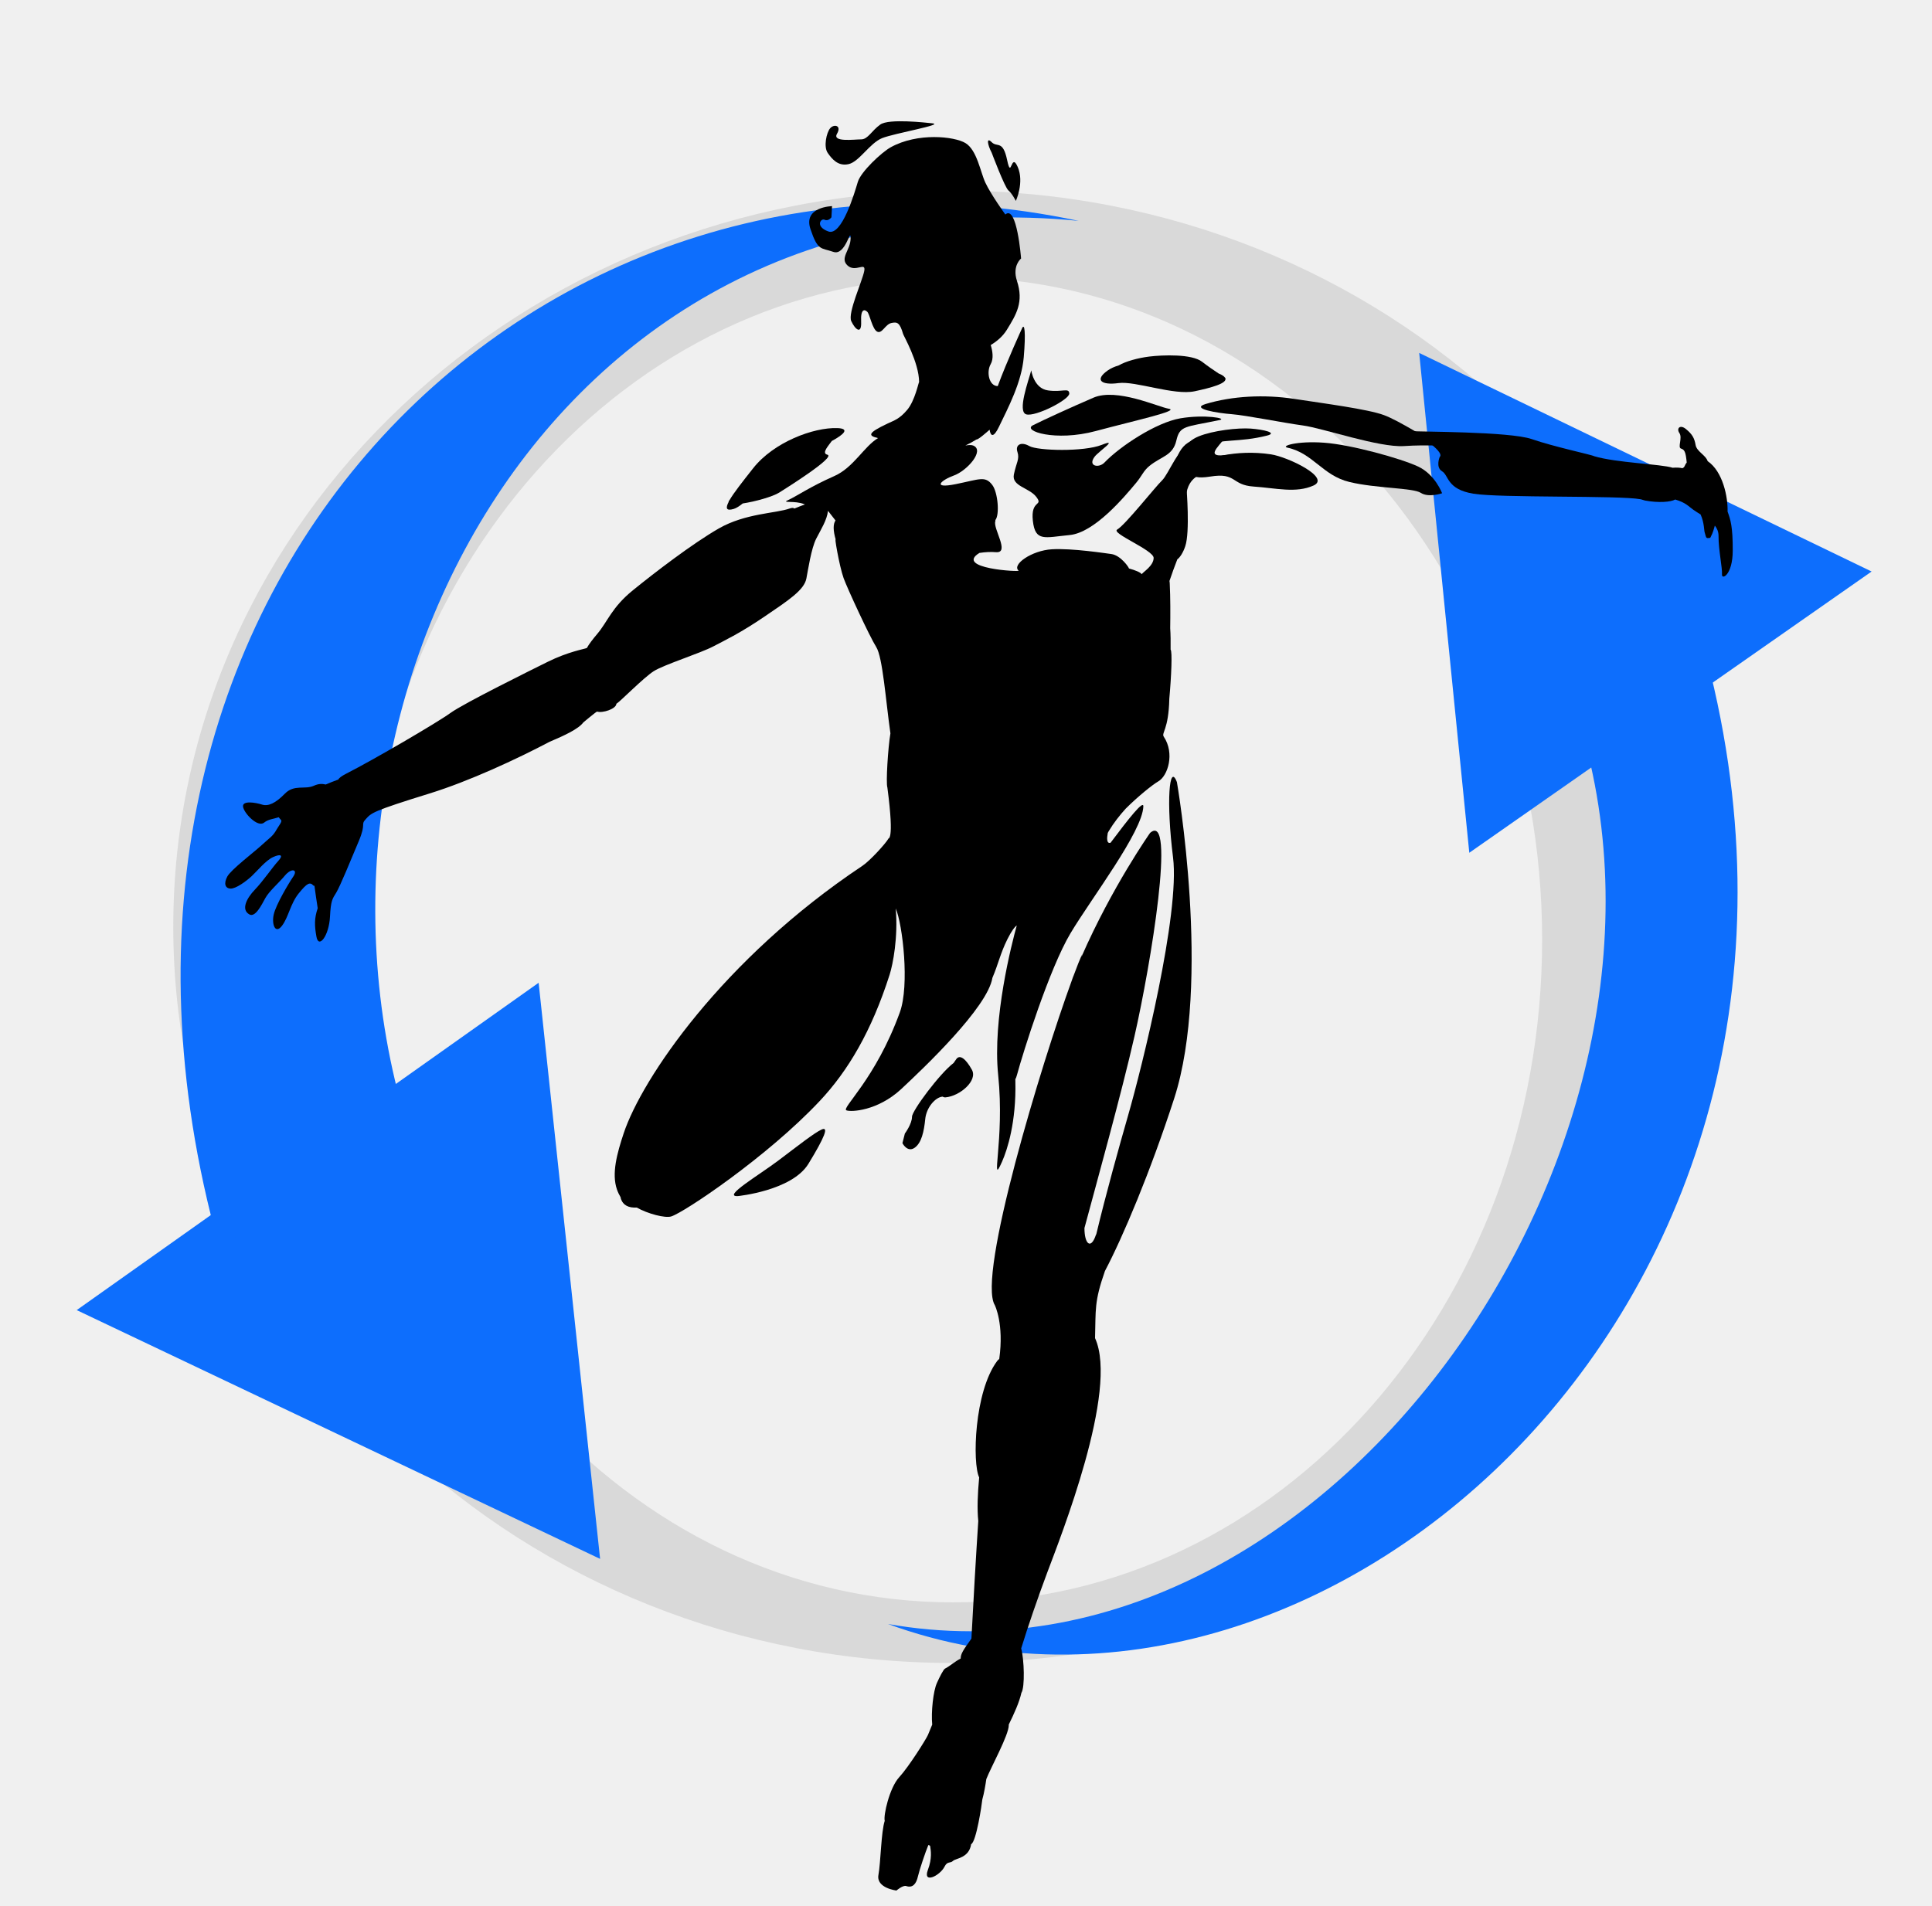
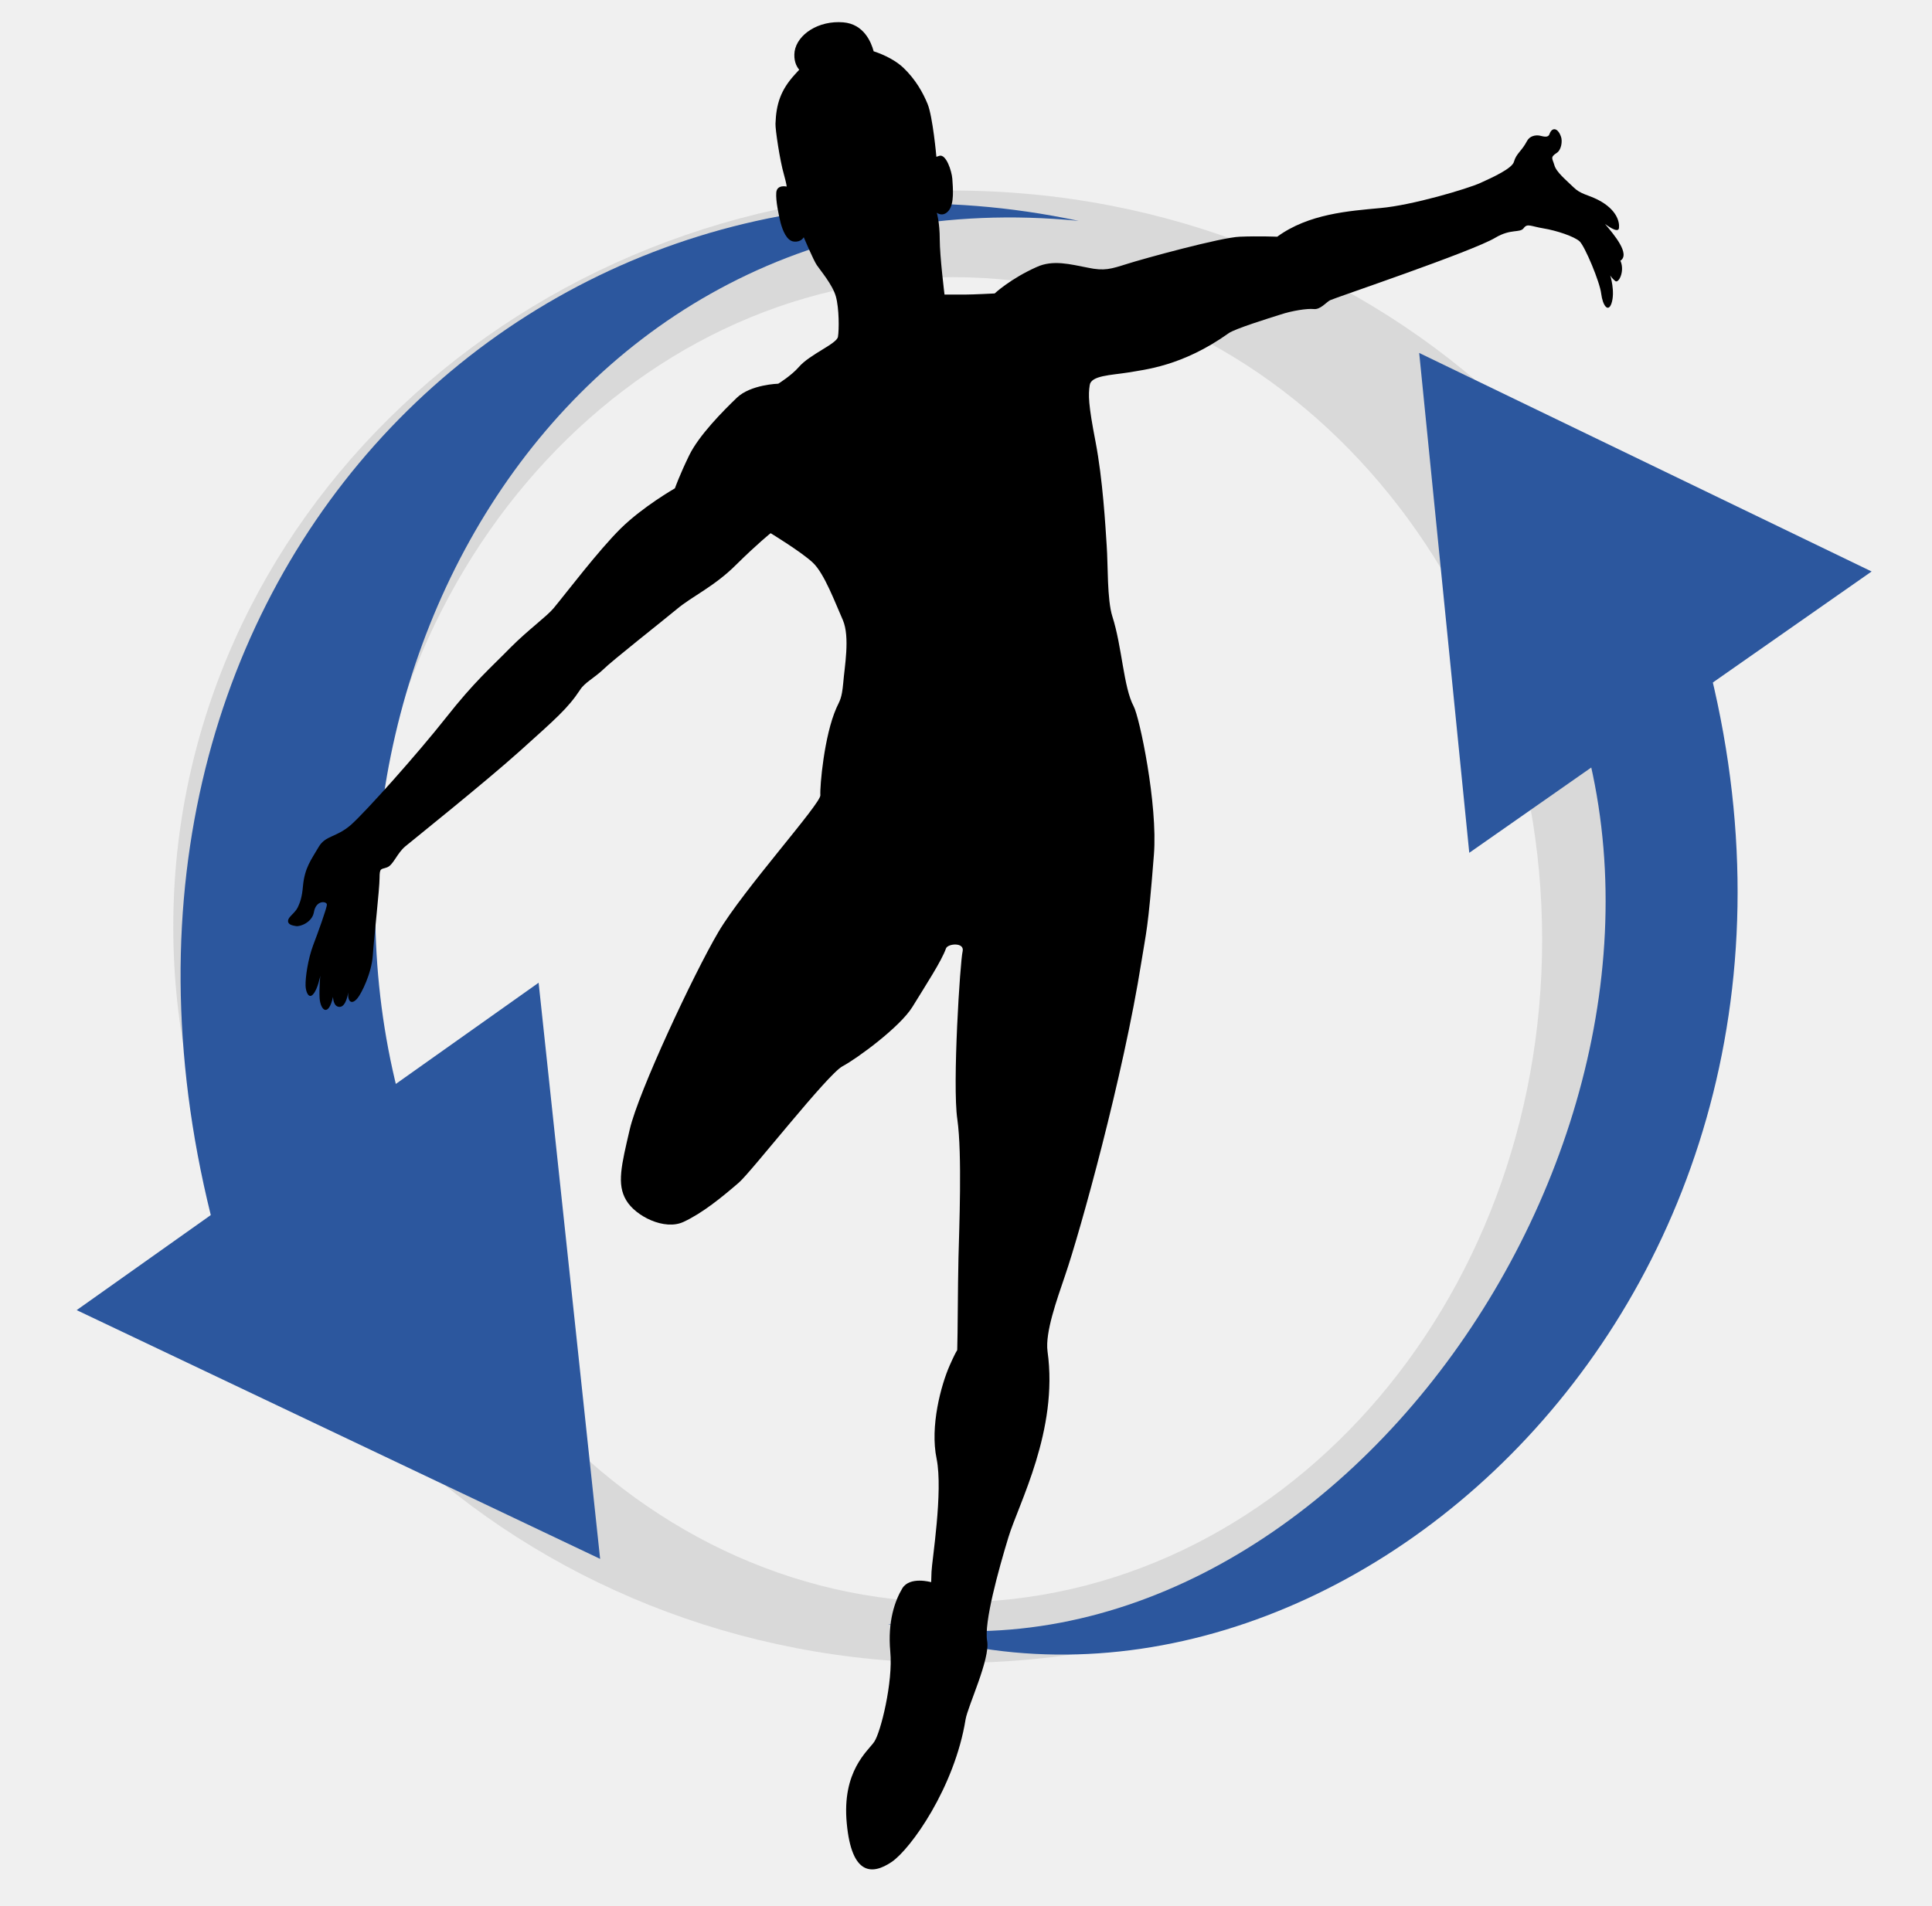
- <svg xmlns="http://www.w3.org/2000/svg" width="223" height="220" viewBox="0 0 223 220" fill="none">
-   <g clip-path="url(#clip0_107_28)">
-     <path fill-rule="evenodd" clip-rule="evenodd" d="M110 192C159.706 192 200 153.944 200 107C200 60.056 159.706 22 110 22C60.294 22 20 60.056 20 107C20 153.944 60.294 192 110 192ZM110 185C147.555 185 178 150.75 178 108.5C178 66.25 147.555 32 110 32C72.445 32 42 66.25 42 108.5C42 150.75 72.445 185 110 185Z" fill="#D9D9D9" />
-     <path d="M69.266 179.98L8.853 151.258L62.172 113.464L69.266 179.98Z" fill="#0D6EFD" />
-     <path d="M124.5 25.5C63 19.5 30.576 83.224 48 133L25.248 143.786C4.385 68.619 61 12 124.5 25.5Z" fill="#0D6EFD" />
-     <path d="M163.81 40.748L216.029 65.984L169.593 98.456L163.81 40.748Z" fill="#0D6EFD" />
-     <path d="M102.5 187.5C153.5 196.5 198.963 130.884 181.539 81.109L196.525 74.205C217.388 149.371 153 206 102.5 187.5Z" fill="#0D6EFD" />
-     <path d="M135.399 99.006C136.209 105.474 131.848 123.108 130.188 128.86C129.221 132.222 127.632 137.912 126.542 142.485C126.529 142.529 126.505 142.542 126.49 142.586C125.912 144.313 125.17 143.635 125.172 141.781C126.567 136.576 129.435 126.295 130.948 119.633C132.849 111.278 135.747 93.572 132.748 96.162C132.748 96.162 128.359 102.386 124.816 110.496C124.855 110.383 124.873 110.259 124.912 110.146C124.654 110.718 124.314 111.574 123.922 112.636C123.899 112.693 123.873 112.747 123.85 112.806C123.803 112.928 123.759 113.069 123.713 113.198C120.196 122.833 112.759 147.334 114.83 150.694C114.83 150.694 115.905 152.854 115.338 156.897C115.255 156.969 115.18 157.02 115.093 157.139C112.442 160.707 112.223 168.936 113.02 170.576C112.842 172.471 112.772 174.231 112.917 175.608C112.702 178.815 112.28 186.073 112.125 189.187C111.202 190.484 110.885 190.924 110.885 191.489C110.237 191.804 109.606 192.386 109.085 192.644C108.894 192.739 108.469 193.585 108.144 194.304C107.71 195.266 107.465 197.656 107.6 199.115C107.406 199.602 107.228 200.038 107.102 200.321C106.893 200.791 104.926 203.951 103.781 205.197C102.667 206.413 101.95 209.597 102.118 210.226C101.7 211.5 101.659 215.027 101.393 216.47C101.117 217.994 103.471 218.27 103.471 218.27C103.471 218.27 104.216 217.625 104.601 217.754C105.325 217.994 105.756 217.543 105.96 216.607C106.122 215.89 106.834 213.774 107.153 213.021C107.233 213.021 107.303 213.057 107.36 213.124C107.445 213.658 107.6 214.565 107.102 215.883C106.478 217.543 108.487 216.584 109.031 215.499C109.353 214.854 109.696 215.158 110.003 214.846C110.322 214.537 111.852 214.532 112.094 212.92C112.684 212.652 113.324 208.362 113.383 207.764C113.584 207.055 113.755 206.042 113.845 205.403C114.366 204.057 116.439 200.321 116.439 199.177C116.439 199.151 116.431 199.143 116.431 199.118C117.078 197.803 117.653 196.529 117.896 195.439C118.313 194.817 118.218 191.569 117.87 190.319C118.636 187.813 119.791 184.459 120.874 181.566C122.403 177.47 129.148 160.524 126.395 154.494C126.49 151.202 126.284 150.325 127.539 146.739C129.602 142.833 132.782 135.292 135.525 126.836C139.87 113.423 135.845 90.3 135.845 90.3C134.961 87.987 134.589 92.543 135.399 99.006Z" fill="black" />
-     <path d="M94.835 130.409C93.989 130.793 92.142 132.252 89.863 133.971C87.586 135.694 83.344 138.174 85.15 138.096C85.15 138.096 91.4 137.485 93.311 134.368C95.216 131.252 95.68 130.024 94.835 130.409Z" fill="black" />
-     <path d="M84.679 58.761C85.004 58.666 85.36 58.421 85.728 58.127C87.193 57.906 89.186 57.344 89.942 56.869C90.816 56.318 96.522 52.742 95.496 52.497C94.782 52.329 95.669 51.409 96.007 50.916C97.438 50.143 98.113 49.475 96.641 49.426C93.91 49.331 89.315 51.035 86.927 54.067C85.734 55.58 84.7 56.887 84.197 57.754C84.171 57.79 84.127 57.833 84.109 57.859C84.088 57.893 84.122 57.906 84.112 57.934C83.733 58.663 83.807 59.019 84.679 58.761Z" fill="black" />
-     <path d="M129.086 44.23C131.053 43.962 135.501 45.684 137.897 45.173C139.766 44.774 141.723 44.258 141.424 43.639C141.445 43.644 141.463 43.644 141.484 43.652C141.484 43.652 141.411 43.611 141.388 43.596C141.288 43.441 141.074 43.286 140.661 43.121C140.109 42.758 139.385 42.263 138.75 41.768C137.572 40.845 134.184 40.979 132.649 41.167C131.342 41.329 129.921 41.721 129.14 42.183C128.648 42.332 128.214 42.52 127.864 42.768C126.293 43.874 127.124 44.498 129.086 44.23Z" fill="black" />
-     <path d="M118.465 47.843C119.54 48.134 123.459 46.136 123.421 45.427C123.387 44.728 122.601 45.311 120.958 45.074C119.308 44.839 119.032 42.753 119.032 42.753C118.717 43.965 117.384 47.546 118.465 47.843Z" fill="black" />
-     <path d="M110.389 122.266C110.299 122.388 110.188 122.545 110.072 122.723C108.458 123.947 105.268 128.237 105.268 128.936C105.268 129.763 104.443 130.872 104.443 130.872L104.162 131.981C104.162 131.981 104.719 133.084 105.546 132.532C106.377 131.978 106.655 130.594 106.794 129.212C106.921 127.871 107.957 126.683 108.79 126.61C108.883 126.657 108.981 126.706 109.143 126.693C110.804 126.551 112.877 124.754 112.181 123.509C111.492 122.266 110.804 121.709 110.389 122.266Z" fill="black" />
-     <path d="M97.965 18.945C99.179 18.662 100.394 16.522 101.82 15.947C103.248 15.377 109.101 14.379 107.603 14.235C106.879 14.165 102.603 13.665 101.608 14.379C100.605 15.091 100.18 16.091 99.398 16.091C98.609 16.091 96.038 16.447 96.608 15.449C97.181 14.452 96.25 14.305 95.824 14.805C95.394 15.305 95.04 16.947 95.543 17.661C96.038 18.375 96.75 19.231 97.965 18.945Z" fill="black" />
-     <path d="M116.394 21.984C116.825 22.34 117.253 23.198 117.253 23.198C117.253 23.198 118.248 21.056 117.467 19.269C116.683 17.485 116.75 20.842 116.25 18.488C115.755 16.129 115.11 17.057 114.466 16.418C113.826 15.771 113.971 16.699 114.466 17.632C114.466 17.632 115.964 21.623 116.394 21.984Z" fill="black" />
-     <path d="M134.893 47.188C133.676 46.984 128.895 44.757 126.211 45.914C123.527 47.072 120.515 48.451 119.231 49.096C117.944 49.74 121.804 51.022 126.474 49.766C131.146 48.513 136.236 47.412 134.893 47.188Z" fill="black" />
-     <path d="M131.138 55.745C129.797 57.351 126.345 61.497 123.464 61.773C120.589 62.046 119.491 62.593 119.217 60.128C118.944 57.663 120.45 58.486 119.63 57.39C118.807 56.292 116.752 56.155 117.026 54.786C117.302 53.417 117.712 53.005 117.438 52.182C117.162 51.363 117.848 50.95 118.807 51.499C119.767 52.046 125.109 52.182 127.165 51.363C129.22 50.538 126.806 52.113 126.345 52.731C125.519 53.827 126.832 54.08 127.477 53.407C129.3 51.504 133.459 48.774 136.244 48.297C139.028 47.823 141.739 48.3 140.761 48.501C136.736 49.331 136.182 49.117 135.777 50.873C135.37 52.628 134.054 52.67 132.67 53.796C131.961 54.376 131.824 54.923 131.138 55.745Z" fill="black" />
-     <path d="M136.957 56.417C136.888 56.288 136.823 56.209 136.767 56.154C136.761 56.098 137.063 52.494 136.903 52.223C136.259 51.15 134.895 54.739 134.126 55.469C133.358 56.198 129.882 60.607 128.951 61.14C128.201 61.568 133.177 63.512 133.159 64.42C133.141 65.33 131.981 66.008 131.782 66.291C131.638 66.077 131.037 65.832 130.3 65.629C130.356 65.57 129.358 64.1 128.26 63.963C127.641 63.886 123.74 63.278 121.411 63.417C119.08 63.553 116.752 65.196 117.574 65.882C117.788 66.059 110.11 65.639 113.052 63.837C113.722 63.739 114.349 63.7 114.955 63.752C116.615 63.886 114.568 60.975 114.89 60.169C114.908 60.125 114.885 60.091 114.885 60.05C115.401 59.441 115.184 56.861 114.542 56.002C113.709 54.894 113.062 55.347 110.298 55.899C107.526 56.451 108.588 55.448 110.112 54.894C111.636 54.342 113.709 51.988 112.322 51.437C112.113 51.354 111.791 51.375 111.425 51.437C111.871 51.225 112.299 50.998 112.709 50.738C112.92 50.769 113.885 49.908 114.225 49.609C114.336 50.395 114.689 50.55 115.29 49.305C116.388 47.028 117.915 44.143 118.165 41.256C118.412 38.361 118.266 37.185 117.948 37.953C117.948 37.953 116.218 41.707 115.164 44.576C114.163 44.581 113.828 42.955 114.349 42.042C114.717 41.398 114.558 40.498 114.354 39.838C115.112 39.379 115.751 38.819 116.203 38.095C117.322 36.275 118.183 34.88 117.379 32.416C116.809 30.678 117.858 29.845 117.858 29.845C117.858 29.845 117.379 23.586 116.04 24.764C116.04 24.764 114.405 22.511 113.735 21.088C113.163 19.871 112.771 17.321 111.435 16.517C110.143 15.741 105.922 15.287 102.817 16.999C101.763 17.579 99.365 19.829 99.014 21C98.663 22.17 97.181 27.296 95.616 26.723C94.04 26.156 94.754 25.153 95.18 25.37C95.616 25.584 95.969 25.084 95.969 25.084L96.038 23.8C96.038 23.8 92.686 23.867 93.545 26.44C94.401 29.007 94.754 28.579 96.185 29.08C97.611 29.58 98.181 26.154 98.181 27.51C98.181 28.866 96.894 29.794 97.825 30.652C98.754 31.506 99.966 30.152 99.754 31.294C99.54 32.434 97.825 36.149 98.256 37.074C98.681 38.002 99.463 38.716 99.396 37.144C99.323 35.576 99.824 35.718 100.11 36.004C100.394 36.288 100.68 38.002 101.25 38.291C101.82 38.572 102.181 37.432 102.895 37.291C103.555 37.154 103.851 37.226 104.238 38.551C104.249 38.685 106.077 41.828 106.087 44.107C106.028 44.117 105.61 46.26 104.715 47.319C103.82 48.382 103.196 48.547 102.49 48.879C100.102 50.003 100.185 50.31 101.345 50.581C99.741 51.537 98.516 53.984 96.304 54.961C93.488 56.203 91.874 57.335 90.979 57.73C90.082 58.127 91.781 57.761 92.833 58.212C92.856 58.222 92.882 58.227 92.908 58.237C92.511 58.385 92.109 58.537 91.691 58.715C91.603 58.624 91.431 58.606 91.15 58.707C89.54 59.284 86.044 59.253 82.97 61.012C79.902 62.775 75.518 66.147 73.066 68.137C70.606 70.128 70.137 71.77 68.941 73.183C68.445 73.768 67.984 74.363 67.736 74.814C67.458 74.938 65.588 75.235 63.224 76.408C61.388 77.318 53.467 81.234 51.981 82.324C50.488 83.412 43.09 87.736 40.02 89.293C39.388 89.615 39.104 89.845 39.065 89.994C38.516 90.198 37.99 90.401 37.601 90.574C37.16 90.471 36.742 90.484 36.234 90.716C35.177 91.196 33.96 90.53 32.88 91.634C31.804 92.74 30.958 93.121 30.239 92.892C29.52 92.66 27.973 92.394 28.052 93.121C28.13 93.853 29.729 95.573 30.479 94.978C30.979 94.575 31.554 94.562 32.173 94.354C32.519 94.864 32.725 94.544 31.936 95.756C31.497 96.571 31.075 96.762 30.216 97.563C29.357 98.363 26.686 100.381 26.24 101.193C25.801 102.011 25.987 102.57 26.611 102.591C27.227 102.614 28.403 101.755 29.048 101.157C29.69 100.559 30.667 99.342 31.513 98.958C32.356 98.571 32.766 98.69 32.121 99.396C31.472 100.098 30.376 101.719 29.409 102.725C28.439 103.733 27.805 105.04 28.79 105.576C29.465 105.947 30.177 104.514 30.618 103.702C31.064 102.887 32.134 101.992 32.892 101.082C33.65 100.178 34.406 100.376 33.862 101.188C33.307 101.998 31.835 104.473 31.59 105.604C31.343 106.739 31.784 107.896 32.549 106.883C33.313 105.875 33.504 104.359 34.478 103.147C35.458 101.933 35.773 101.807 36.172 102.237C36.216 102.284 36.255 102.276 36.294 102.255C36.394 103.044 36.546 104.058 36.672 104.859C36.268 106.027 36.299 106.886 36.523 108.133C36.778 109.595 37.977 108.043 38.088 105.836C38.184 103.965 38.369 103.769 38.81 103.06C39.248 102.343 40.504 99.275 41.404 97.128C42.312 94.98 41.577 95.264 42.229 94.562C42.874 93.853 42.985 93.652 49.596 91.606C54.15 90.195 59.632 87.648 63.433 85.645C65.181 84.905 66.782 84.157 67.332 83.405C67.332 83.405 68.695 82.26 68.912 82.154C69.552 82.363 71.127 81.842 71.145 81.257C71.638 80.953 74.275 78.243 75.457 77.49C76.637 76.74 80.83 75.423 82.334 74.629C83.837 73.84 85.448 73.087 88.251 71.182C90.992 69.321 92.828 68.124 93.078 66.784C93.261 65.851 93.633 63.316 94.215 62.185C94.796 61.055 95.448 60.047 95.572 58.98C95.765 59.235 96.077 59.63 96.438 60.091C96.16 60.493 96.136 61.213 96.484 62.386C96.234 61.563 96.864 65.332 97.374 66.75C97.81 67.952 100.386 73.515 101.136 74.698C101.887 75.879 102.237 80.888 102.776 84.671C102.5 86.3 102.24 90.391 102.425 90.917C103.292 97.525 102.464 96.674 102.511 96.88C102.204 97.401 100.455 99.353 99.525 99.976C83.36 110.755 74.072 124.582 71.991 130.838C71.217 133.166 70.58 135.497 71.207 137.317C71.326 137.663 71.475 137.962 71.632 138.227C71.643 138.274 71.64 138.32 71.656 138.364C71.908 139.176 72.579 139.47 73.497 139.418C74.791 140.148 76.764 140.656 77.465 140.447C78.925 140.011 88.571 133.553 94.61 127.121C97.887 123.638 100.595 119.062 102.681 112.542C103.068 111.328 103.674 108.203 103.39 104.883C104.187 106.749 105.001 113.743 103.864 116.878C101.054 124.615 97.085 127.936 97.696 128.193C98.21 128.405 101.288 128.273 104.016 125.742C106.605 123.329 113.998 116.314 114.547 112.898C115.233 111.297 115.46 110.075 116.283 108.427C116.744 107.504 117.118 107.007 117.36 106.85C116.773 108.976 114.542 117.595 115.215 124.13C115.989 131.633 114.222 137.376 115.669 134.102C116.27 132.736 117.314 129.531 117.198 124.821C117.195 124.752 117.195 124.669 117.195 124.594C117.25 124.514 117.309 124.386 117.371 124.148C118.093 121.47 121.13 111.82 123.559 107.754C125.986 103.691 131.865 96.037 131.971 93.101C131.999 92.322 130.279 94.511 128.188 97.298C127.726 97.447 127.749 96.775 127.863 96.166C127.886 96.107 127.948 96.035 127.963 95.98C128.564 94.975 129.26 94.104 129.931 93.366C131.318 91.977 133.028 90.597 133.688 90.219C134.817 89.574 135.606 86.97 134.332 85.062C134.023 84.601 134.892 84.276 134.967 80.669C135.201 78.132 135.323 75.16 135.116 75.005C135.127 74.098 135.119 73.232 135.07 72.528C135.093 70.934 135.098 69.004 135.016 67.343C135.011 67.214 134.995 67.165 134.985 67.075C135.248 66.271 135.586 65.379 135.89 64.582C136.189 64.373 136.568 63.796 136.81 63.056C137.367 61.398 136.957 56.417 136.957 56.417Z" fill="black" />
-     <path d="M139.156 46.644C142.242 45.716 145.907 45.52 149.403 46.056C152.9 46.59 157.884 47.239 159.735 47.923C161.587 48.608 165.088 50.911 165.88 51.246C166.672 51.576 164.923 51.31 162.051 51.501C159.181 51.689 152.686 49.433 150.396 49.124C148.109 48.815 143.818 47.949 142.199 47.822C140.574 47.701 137.346 47.188 139.156 46.644Z" fill="black" />
-     <path d="M146.249 50.29C142.957 51.117 141.167 50.602 138.79 51.512C136.407 52.422 136.647 51.079 138.331 50.39C140.015 49.699 142.895 49.374 144.38 49.483C145.87 49.596 147.5 49.975 146.249 50.29Z" fill="black" />
-     <path d="M146.7 52.457C148.663 52.756 153.639 55.144 151.612 56.056C149.58 56.969 147.288 56.35 144.697 56.175C142.103 56.002 142.75 54.525 139.71 55.02C136.667 55.512 137.443 54.051 138.271 53.522C139.096 52.994 142.582 51.828 146.7 52.457Z" fill="black" />
-     <path d="M148.614 51.687C151.548 52.321 152.662 54.902 155.754 55.647C158.838 56.395 163.082 56.312 163.995 56.902C164.908 57.49 166.452 56.949 166.452 56.949C166.452 56.949 165.663 54.794 163.688 53.865C161.708 52.935 155.955 51.336 152.83 51.112C149.702 50.885 147.773 51.506 148.614 51.687Z" fill="black" />
-     <path d="M199.404 59.061C199.456 57.432 198.878 54.449 197.104 53.24C196.906 52.567 195.846 52.126 195.717 51.394C195.578 50.551 195.297 50.112 194.611 49.545C193.925 48.971 193.468 49.455 193.847 50.004C194.219 50.553 193.621 51.652 194.023 51.786C194.43 51.92 194.572 52.142 194.688 53.402C194.394 53.766 194.51 53.905 194.193 54.057C193.912 53.995 193.548 53.964 193.058 54.003C191.751 53.578 186.527 53.433 184.003 52.67C183.74 52.505 179.366 51.585 176.798 50.695C174.225 49.806 163.619 49.862 163.021 49.775C163.021 49.775 166.902 52.136 166.172 52.765C166.172 52.765 165.677 53.951 166.455 54.415C167.237 54.882 166.979 56.496 170.071 57.001C173.162 57.504 186.921 57.182 189.338 57.638C189.358 57.643 189.379 57.643 189.399 57.648L189.861 57.785C191.426 58.081 192.86 57.963 193.357 57.671C194.608 58.035 194.897 58.471 195.469 58.868C195.766 59.074 196.026 59.231 196.289 59.396C196.743 60.409 196.676 61.327 196.782 61.538C196.918 61.941 196.864 62.224 197.308 62.098C197.38 62.162 197.45 62.044 197.506 61.884C197.671 61.598 197.826 61.09 197.934 60.68C198.182 61.002 198.365 61.366 198.362 61.894C198.35 63.457 198.809 65.568 198.76 66.295C198.703 67.017 199.995 66.388 200 63.58C200.008 60.77 199.75 60.023 199.404 59.061Z" fill="black" />
-     <path d="M141.415 50.29C141.523 50.934 138.622 52.868 141.415 52.545C144.207 52.223 138.944 54.693 138.944 54.693C138.944 54.693 137.116 54.91 136.902 57.271C136.688 59.635 134.646 56.949 135.077 55.66C135.505 54.371 135.61 51.793 137.439 50.934C139.267 50.076 141.306 49.645 141.415 50.29Z" fill="black" />
-   </g>
+ <svg xmlns="http://www.w3.org/2000/svg" width="223" height="220">
  <defs>
    <clipPath id="clip0_107_28">
-       <rect width="223" height="220" fill="white" />
+       <rect fill="white" height="220" id="svg_1" width="223" />
    </clipPath>
  </defs>
+   <g class="layer">
+     <path clip-rule="evenodd" d="m110,192c49.71,0 90,-38.06 90,-85c0,-46.94 -40.29,-85 -90,-85c-49.71,0 -90,38.06 -90,85c0,46.94 40.29,85 90,85zm0,-7c37.56,0 68,-34.25 68,-76.5c0,-42.25 -30.44,-76.5 -68,-76.5c-37.56,0 -68,34.25 -68,76.5c0,42.25 30.44,76.5 68,76.5z" fill="#D9D9D9" fill-rule="evenodd" id="svg_3" />
+     <path d="m69.27,179.98l-60.42,-28.72l53.32,-37.8l7.1,66.52z" fill="#2c579e" id="svg_4" transform="matrix(1 0 0 1 0 0)" />
+     <path d="m124.5,25.5c-61.5,-6 -93.92,57.72 -76.5,107.5l-22.75,10.79c-20.87,-75.17 35.75,-131.79 99.25,-118.29z" fill="#2c579e" id="svg_5" />
+     <path d="m163.81,40.75l52.22,25.23l-46.44,32.48l-5.78,-57.71z" fill="#2c579e" id="svg_6" transform="matrix(1 0 0 1 0 0)" />
+     <path d="m102.5,187.5c51,9 96.46,-56.62 79.04,-106.39l14.99,-6.91c20.86,75.17 -43.53,131.8 -94.03,113.3z" fill="#2c579e" id="svg_7" transform="matrix(1 0 0 1 0 0)" />
+     <path d="m187.01,30.12c1.22,-0.75 -0.7,-3.02 -1.76,-4.27c0,0 1.55,1.21 1.62,0.47c0.08,-0.71 -0.25,-2.13 -2.42,-3.25c-1.2,-0.61 -2,-0.63 -2.84,-1.46c-0.84,-0.82 -1.99,-1.75 -2.2,-2.55c-0.21,-0.75 -0.53,-0.89 0.28,-1.41c0.53,-0.34 0.67,-1.35 0.49,-1.86c-0.38,-1.08 -1.05,-1.12 -1.33,-0.31c-0.14,0.43 -0.63,0.3 -1.13,0.18c-0.49,-0.09 -1.16,0.03 -1.47,0.63c-0.63,1.19 -1.22,1.41 -1.5,2.37c-0.18,0.78 -2.46,1.82 -3.92,2.48c-1.45,0.65 -7.78,2.55 -11.49,2.88c-3.68,0.34 -8.3,0.67 -11.92,3.31c0,0 -2.17,-0.09 -4.32,0c-2.14,0.07 -11.17,2.55 -13.01,3.14c-1.86,0.58 -2.59,0.85 -4.55,0.43c-1.99,-0.38 -4,-0.94 -5.89,-0.07c-3.04,1.36 -4.84,3.05 -4.84,3.05c0,0 -2.51,0.13 -3.41,0.13l-2.38,0c0,0 -0.55,-4.43 -0.55,-6.36c0,-1.95 -0.34,-3.09 -0.34,-3.09c0,0 0.7,0.57 1.37,-0.24c0.67,-0.81 0.49,-2.64 0.42,-3.69c-0.07,-0.88 -0.71,-2.88 -1.5,-2.64c-0.18,0.07 -0.28,0.09 -0.34,0.11c0,-0.07 -0.42,-4.64 -1.01,-6.09c-0.53,-1.29 -1.37,-2.82 -2.8,-4.19c-0.82,-0.78 -2.09,-1.46 -3.43,-1.9c-0.28,-1.05 -1.13,-3.14 -3.5,-3.34c-2.87,-0.24 -5.3,1.39 -5.62,3.34c-0.14,1.02 0.18,1.72 0.53,2.13c-0.17,0.2 -0.36,0.38 -0.53,0.58c-1.61,1.77 -2.13,3.38 -2.21,5.65c-0.03,0.63 0.5,4.23 0.97,5.85c0.32,1.15 0.32,1.41 0.32,1.41c0,0 -1.13,-0.27 -1.2,0.7c-0.07,0.96 0.28,2.57 0.5,3.48c0.24,0.88 0.7,2.09 1.54,2.17c0.84,0.09 1.13,-0.5 1.13,-0.5c0,0 1.13,2.67 1.51,3.22c0.38,0.57 1.82,2.26 2.2,3.62c0.38,1.36 0.38,3.85 0.24,4.66c-0.14,0.81 -3.26,2.02 -4.51,3.48c-0.88,1.01 -2.38,1.93 -2.38,1.93c0,0 -3.18,0.09 -4.78,1.62c-1.58,1.52 -4.38,4.34 -5.51,6.67c-1.13,2.33 -1.64,3.79 -1.64,3.79c0,0 -3.68,2.1 -6.26,4.64c-2.59,2.57 -6.2,7.34 -7.74,9.2c-0.8,0.96 -2.97,2.53 -4.93,4.5c-2.42,2.47 -4.17,3.93 -7.47,8.11c-3.3,4.19 -9.32,10.93 -11,12.41c-1.71,1.48 -2.91,1.19 -3.71,2.53c-0.87,1.5 -1.62,2.4 -1.82,4.53c-0.11,1.32 -0.34,1.89 -0.59,2.44c-0.34,0.7 -1.09,1.09 -1.13,1.55c-0.04,0.5 0.59,0.57 0.91,0.63c0.49,0.09 1.86,-0.43 2.07,-1.59c0.24,-1.46 1.5,-1.29 1.5,-0.89c0,0.4 -1.08,3.38 -1.58,4.68c-0.61,1.63 -0.91,3.73 -0.88,4.7c0.03,0.75 0.39,1.55 0.88,0.96c0.53,-0.58 0.82,-2.13 0.82,-2.13c0,0 -0.14,1.46 -0.08,2.6c0.11,1.43 1.03,2.2 1.55,-0.16c0,0 0,1.19 0.78,1.16c0.76,-0.04 0.97,-1.66 0.97,-1.66c-0.08,1.09 0.42,1.46 1.08,0.65c0.45,-0.54 1.62,-2.87 1.76,-4.93c0.14,-2.06 0.78,-7.71 0.78,-8.93c0,-1.23 0.18,-0.98 0.84,-1.23c0.74,-0.24 1.16,-1.63 2.14,-2.44c0.99,-0.82 9.25,-7.44 13.17,-10.96c4.21,-3.79 5.57,-4.95 7,-7.11c0.5,-0.81 1.66,-1.39 2.66,-2.34c1.01,-1.01 6.74,-5.51 8.51,-6.98c1.76,-1.48 4.32,-2.6 6.83,-5.11c2.51,-2.48 3.99,-3.65 3.99,-3.65c0,0 3.57,2.17 4.88,3.41c1.33,1.25 2.59,4.68 3.46,6.63c0.84,1.97 0.18,5.44 0.04,7.25c-0.17,1.82 -0.38,1.99 -0.78,2.87c-1.43,3.22 -1.93,9.11 -1.86,10.09c0.08,0.96 -8.93,10.96 -11.78,15.81c-2.87,4.88 -9.22,18.45 -10.22,22.77c-0.97,4.16 -1.51,6.33 -0.42,8.17c1.08,1.86 4.45,3.54 6.63,2.51c2.2,-1.02 4.42,-2.84 6.38,-4.53c1.43,-1.23 10.24,-12.52 11.96,-13.43c1.72,-0.92 6.63,-4.53 8.07,-6.85c1.62,-2.64 3.37,-5.31 3.88,-6.76c0.21,-0.57 2.17,-0.74 1.92,0.34c-0.28,1.08 -1.2,15.39 -0.61,19.39c0.57,4 0.21,12.69 0.13,16.05c-0.08,3.38 -0.08,8.76 -0.14,10.46c-0.03,0.4 0.13,-0.36 -0.87,1.9c-0.99,2.24 -2.3,7.03 -1.51,10.79c0.76,3.79 -0.55,11.82 -0.59,13.03l-0.04,1.21c0,0 -2.46,-0.71 -3.33,0.71c-0.84,1.41 -1.71,3.79 -1.39,7.3c0.34,3.52 -1.12,9.38 -1.86,10.43c-0.71,1.05 -3.75,3.36 -3.16,9.43c0.57,6.05 2.97,5.92 5.18,4.43c2.21,-1.5 7.26,-8.6 8.53,-16.45c0.25,-1.52 2.87,-7.01 2.49,-9.07c-0.38,-2.09 1.3,-8.17 2.46,-11.98c1.16,-3.83 5.79,-12.34 4.51,-21.45c-0.29,-2.2 1.08,-5.96 2.04,-8.8c1.72,-5.01 6.7,-22.95 8.79,-36.14c0.55,-3.49 0.76,-3.58 1.45,-12.41c0.46,-5.78 -1.66,-15.87 -2.34,-17.13c-1.18,-2.22 -1.33,-6.85 -2.45,-10.35c-0.63,-1.95 -0.5,-6.02 -0.66,-8.19c-0.14,-2.17 -0.45,-7.65 -1.29,-12.01c-0.84,-4.34 -0.84,-5.39 -0.67,-6.52c0.14,-1.12 2.46,-1.15 4.41,-1.46c1.92,-0.34 6.26,-0.71 11.63,-4.54c0.7,-0.51 4.7,-1.75 6,-2.16c1.3,-0.43 3.04,-0.71 3.82,-0.63c0.76,0.09 1.43,-0.78 1.89,-1.02c0.45,-0.24 16.41,-5.62 19.06,-7.21c1.83,-1.09 2.84,-0.51 3.29,-1.12c0.42,-0.57 0.82,-0.2 2.28,0.04c1.47,0.24 3.54,0.92 4.17,1.5c0.61,0.58 2.34,4.7 2.49,6.05c0.17,1.36 0.8,2.2 1.18,1.12c0.46,-1.35 -0.14,-3.25 -0.14,-3.25c0,0 0.18,0.34 0.57,0.65c0.39,0.34 1.12,-1.09 0.63,-2.28" id="svg_29" transform="matrix(1 0 0 1 0 0)" />
+   </g>
</svg>
